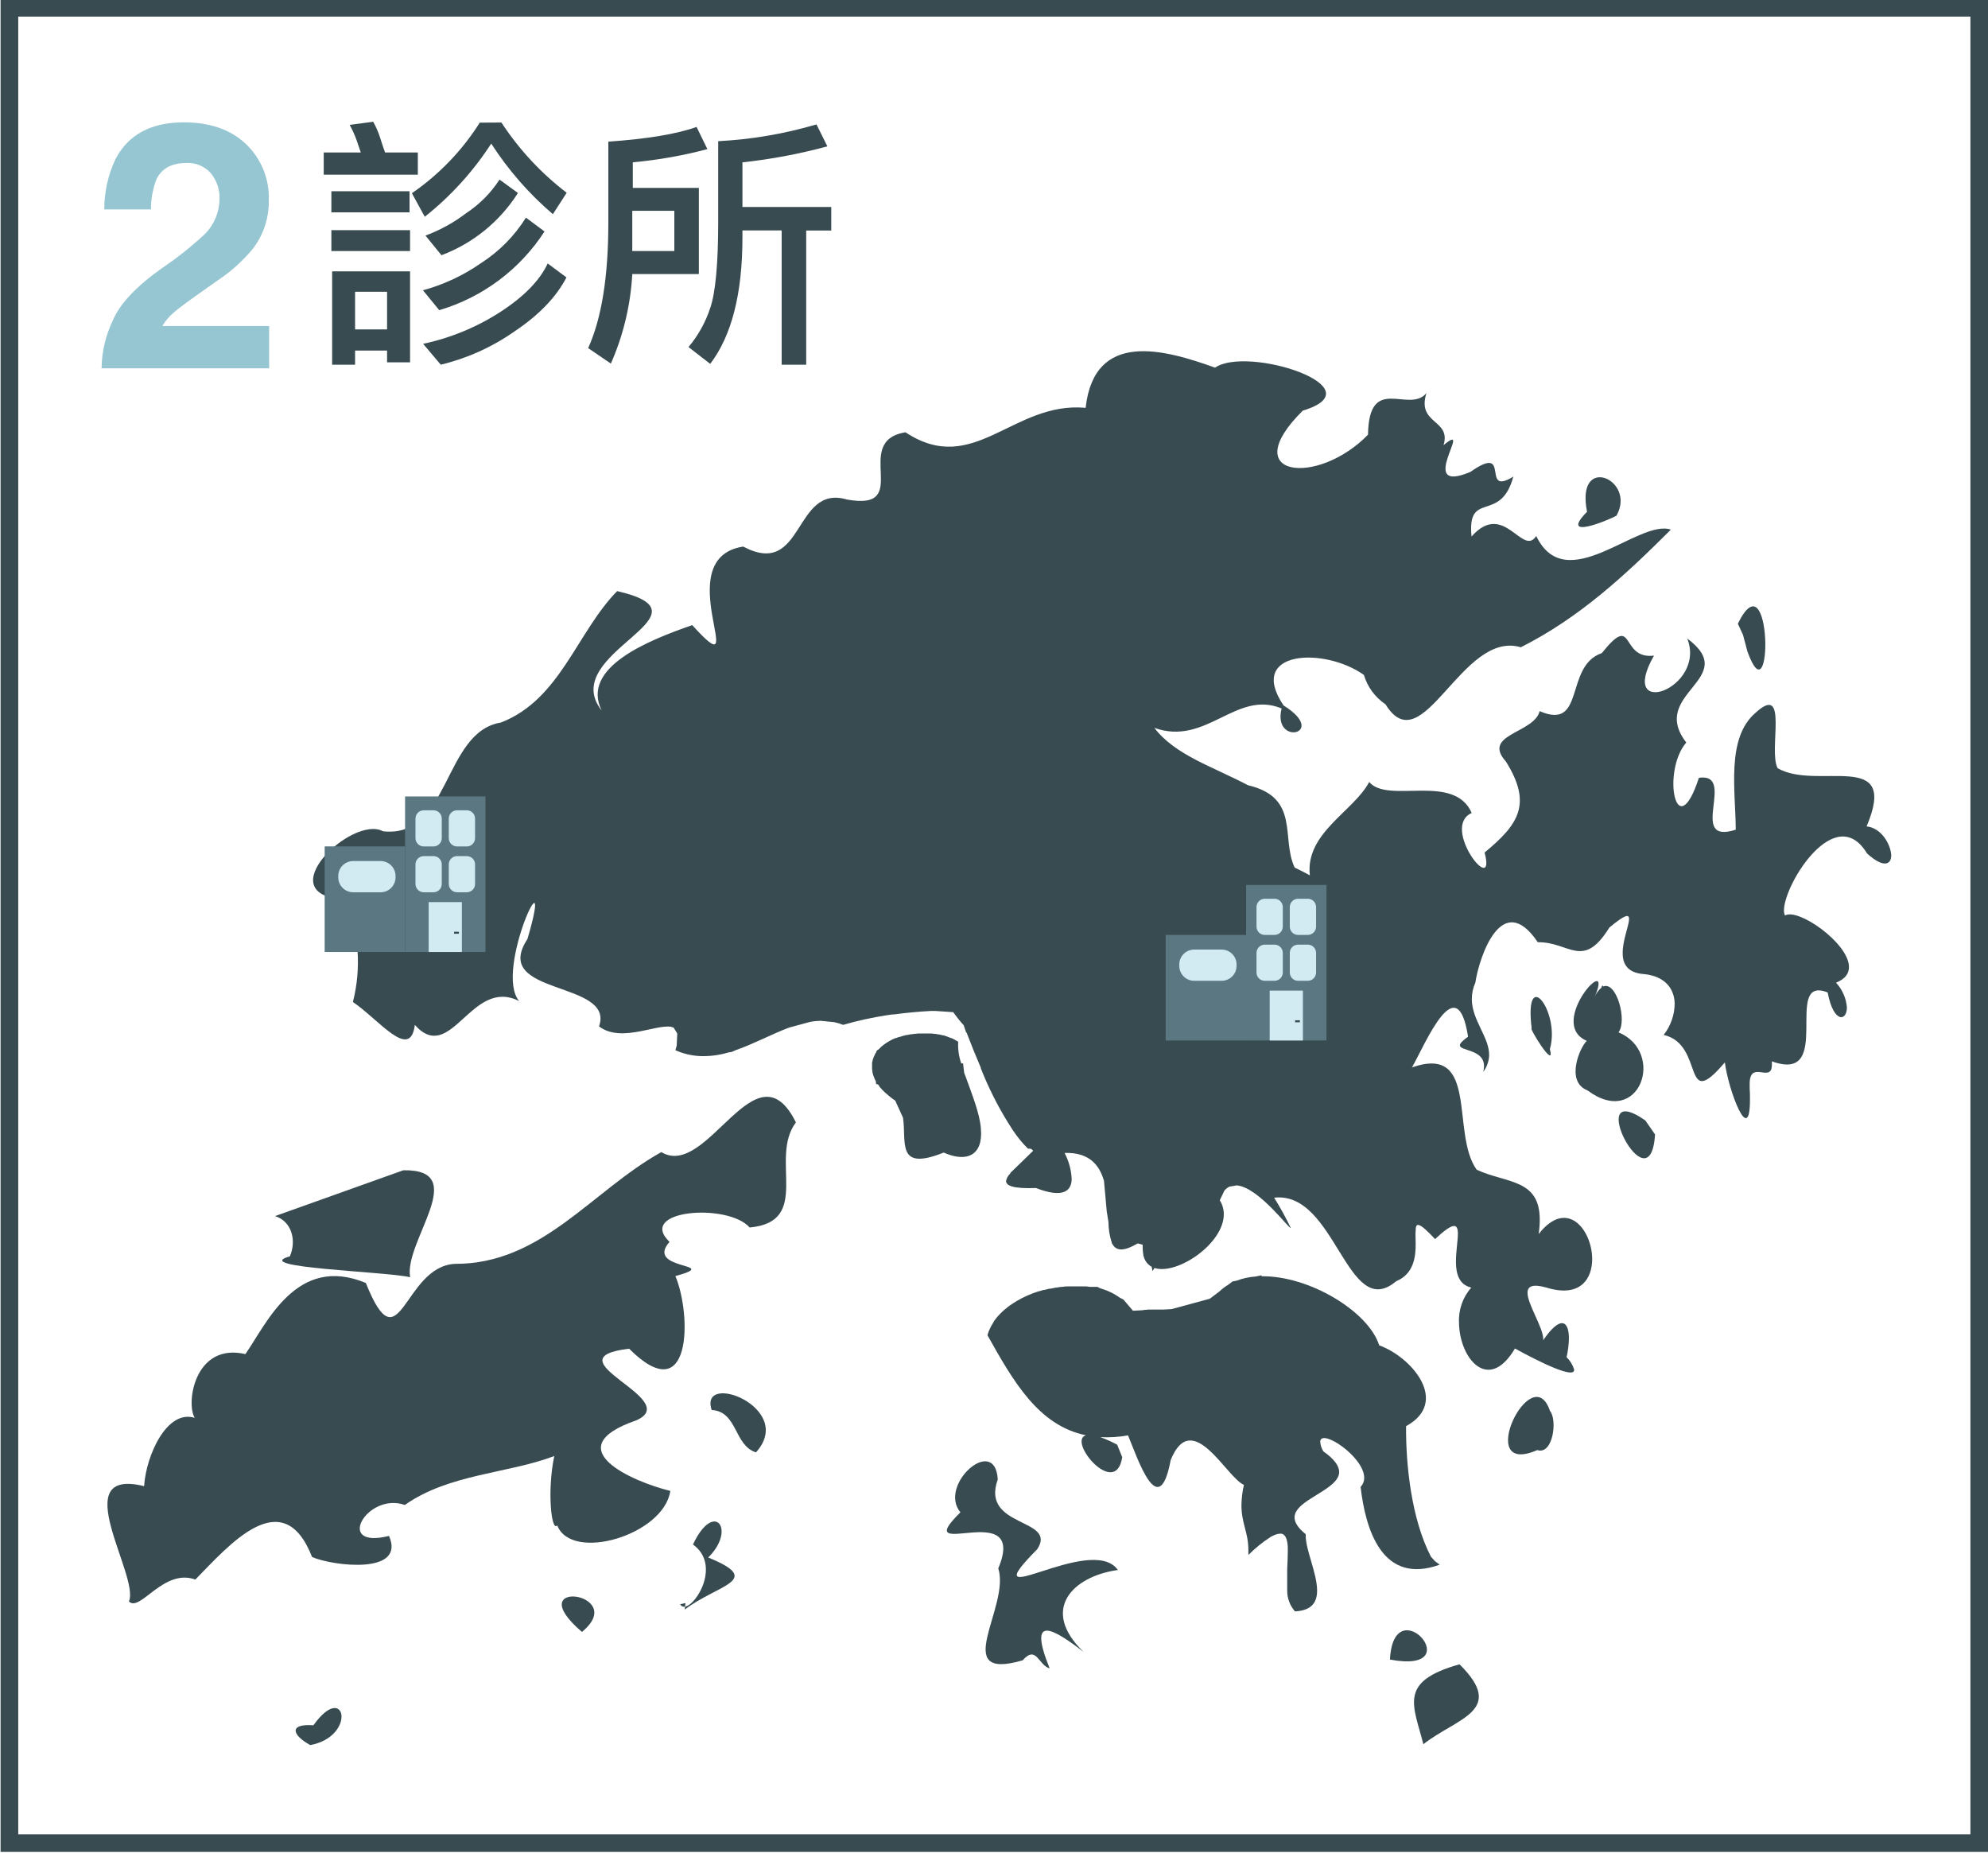
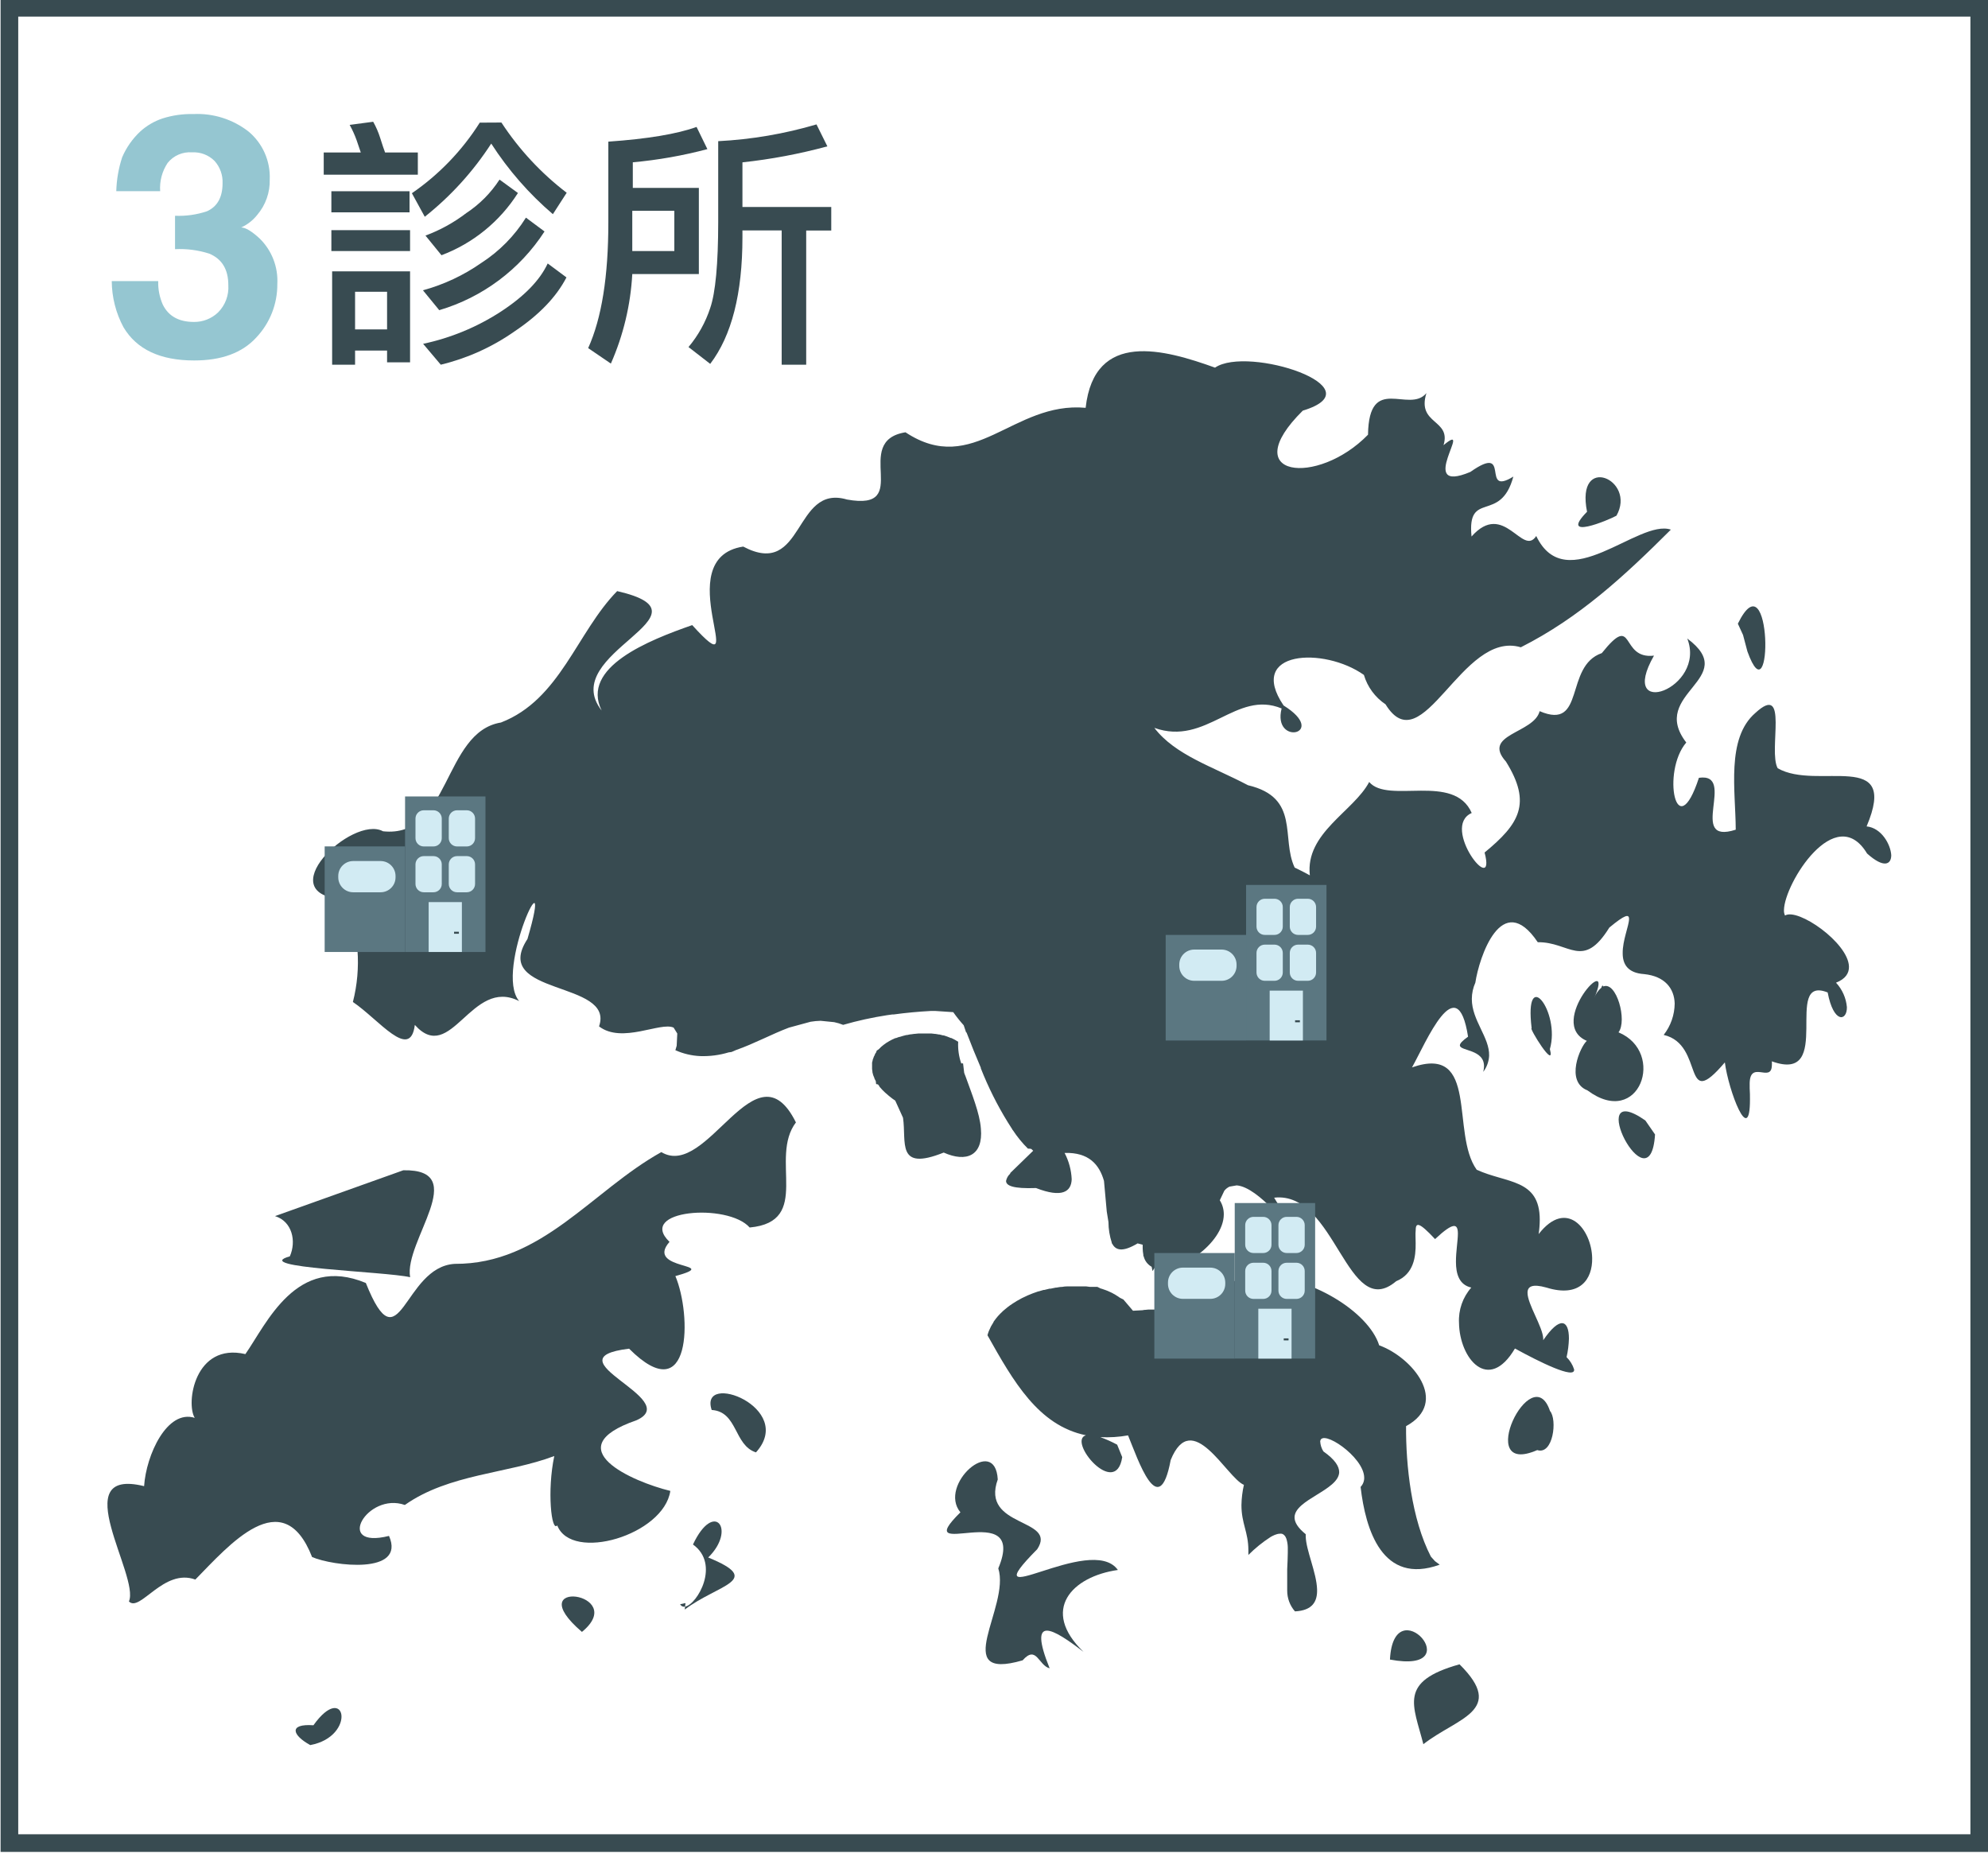
<svg xmlns="http://www.w3.org/2000/svg" viewBox="0 0 338 315">
  <defs>
-     <style>.cls-1{fill:none;stroke:#384b51;stroke-miterlimit:10;stroke-width:3px;}.cls-2{fill:#384b51;}.cls-3{fill:#5b7781;}.cls-4{fill:#d2ebf3;}.cls-5{fill:#95c6d1;}</style>
+     <style>.cls-1{fill:none;stroke:#384b51;stroke-miterlimit:10;stroke-width:3px;}.cls-2{fill:#384b51;}.cls-3{fill:#95c6d1;}.cls-4{fill:#5b7781;}.cls-5{fill:#d2ebf3;}</style>
  </defs>
  <g id="Layer_1" data-name="Layer 1">
    <rect class="cls-1" x="1.6" y="1.32" width="334.91" height="312.01" />
  </g>
  <g id="Layer_2" data-name="Layer 2">
    <path class="cls-2" d="M61.34,25.92c-.15-.43-.38-1.12-.7-2.06a17.65,17.65,0,0,0-1.19-2.63l4-.53a14.31,14.31,0,0,1,1.18,2.72c.35,1.11.63,1.95.84,2.5h5.57V29.7h-16V25.92Zm-5,6.59H69.63V36.1H56.34Zm0,6.62H69.72v3.55H56.34Zm.13,7H69.72V61.6H65.81v-2H60.37V62h-3.9Zm9.34,3.47H60.37V56h5.44ZM85.25,20.83a48.32,48.32,0,0,0,11.1,11.94L94,36.41a54.8,54.8,0,0,1-10.48-12A51.86,51.86,0,0,1,72.22,36.85l-2.19-4a41.39,41.39,0,0,0,11.54-12Zm7.33,18.52a32.19,32.19,0,0,1-17.9,13.38l-2.77-3.38a32,32,0,0,0,9.92-4.65A24.74,24.74,0,0,0,89.42,37Zm3.73,7.81q-2.59,5-8.82,9.17A36.87,36.87,0,0,1,74.94,62l-3-3.55A39.14,39.14,0,0,0,85.12,53q6-3.91,8-8.21ZM88.06,32.81a26.43,26.43,0,0,1-13,10.58l-2.72-3.34a26.63,26.63,0,0,0,6.93-3.82,19.5,19.5,0,0,0,5.66-5.7Z" />
    <path class="cls-2" d="M107.5,46.59a43.61,43.61,0,0,1-3.64,15.22L100,59.18q3.44-7.59,3.43-21.41V24.08q10-.7,15-2.5l1.84,3.77a75.86,75.86,0,0,1-12.68,2.24v4.35h11.23V46.59Zm0-3.91h7.15V35.84h-7.15ZM137.07,62H132.9V39.17h-6.67v1.19q0,14.31-5.48,21.5L117.06,59a20,20,0,0,0,3.69-6.63q1.35-3.94,1.36-14.61V24a72.13,72.13,0,0,0,16.71-2.85l1.85,3.73a93.3,93.3,0,0,1-14.44,2.72v7.59h15.1v4h-4.26Z" />
+     <path class="cls-3" d="M26.9,47.79a9.24,9.24,0,0,0,.78,4q1.45,2.94,5.29,2.94a5.83,5.83,0,0,0,4.1-1.61,6,6,0,0,0,1.75-4.64c0-2.68-1.08-4.46-3.24-5.36a16.34,16.34,0,0,0-5.82-.76V36.68a15,15,0,0,0,5.42-.76q2.66-1.19,2.66-4.77a5.32,5.32,0,0,0-1.36-3.79,5,5,0,0,0-3.82-1.46,4.84,4.84,0,0,0-4.16,1.8,7.7,7.7,0,0,0-1.27,4.8H19.77a20.18,20.18,0,0,1,1-5.76,13,13,0,0,1,3.09-4.4,10.6,10.6,0,0,1,3.73-2.19,16,16,0,0,1,5.29-.76,14.12,14.12,0,0,1,9.41,3,10.05,10.05,0,0,1,3.57,8.09,8.93,8.93,0,0,1-2.13,6.06A7.32,7.32,0,0,1,41,38.67c.73,0,1.78.62,3.15,1.88a10.06,10.06,0,0,1,3,7.74,13.07,13.07,0,0,1-3.57,9.08Q40,61.29,33,61.28q-8.64,0-12-5.64a16.82,16.82,0,0,1-2-7.85Z" />
    <path class="cls-2" d="M49.28,213.58c-6.94,1.95,16.15,2.56,20.45,3.55-1.08-6.1,10.46-18.4-1.16-18.18l-21.81,7.79h0C49.68,207.65,50.42,211,49.28,213.58Z" />
    <path class="cls-2" d="M53.29,293.3C49,293,49.7,295,52.75,296.67,60.72,295.19,58.73,285.67,53.29,293.3Z" />
    <path class="cls-2" d="M98.94,277.43c8.17-6.69-10.82-9.27,0,0Z" />
    <path class="cls-2" d="M120.41,264.78c4.84-4.74,1-9.86-2.59-2.21,4.69,3.36.72,10.2-1.34,10.56l-.06.5C122.08,269.33,130,268.7,120.41,264.78Z" />
    <path class="cls-2" d="M115.64,272.72a.75.75,0,0,0,.84.41l.07-.6Z" />
    <path class="cls-2" d="M121,239.7c4.44.28,3.76,6,7.53,7.21C135.38,239.32,118.78,233,121,239.7Z" />
    <path class="cls-2" d="M190.06,266.9c-4.53-6.42-25.32,8.2-13.71-3.53,3.52-5.35-9.7-3.56-6.71-11.86-.44-7.72-10.21.92-6.35,5.59-9,8.87,11.62-2.84,6.44,9.53,2.08,6.53-8.44,19.3,4.14,15.63,2.36-2.67,2.69.87,4.59,1.36-3.8-9.4.61-6.75,5.77-2.79C176.81,273.69,182.28,268,190.06,266.9Z" />
    <path class="cls-2" d="M236.32,282.13c13.83,2.6.63-12.4,0,0Z" />
    <path class="cls-2" d="M242,296.52c5.72-4.49,14.15-5.65,6.15-13.58C237.68,285.86,240.3,289.84,242,296.52Z" />
    <path class="cls-2" d="M261.36,246.52c2.72.87,3.44-5.21,2.17-6.65C260.45,230.69,250.47,251.28,261.36,246.52Z" />
    <path class="cls-2" d="M281.39,192.86l-1.65-2.38C269,183,280.58,205.77,281.39,192.86Z" />
    <path class="cls-2" d="M260.41,174.81c-.53-.16,4.1,7.32,3.1,3.54C265.34,172,259.1,164,260.41,174.81Z" />
    <path class="cls-2" d="M269.9,185.37c8.83,6.58,13.41-6.47,5.28-9.87,1.52-2-.35-8.72-2.58-7.8-.12-.28-.24-.11-.33.2a4.41,4.41,0,0,0-1.23,1.79c3.77-8.57-8.28,4.27-1.25,7.26C268.68,177.92,266.05,183.85,269.9,185.37Z" />
    <path class="cls-2" d="M274.83,87.67c3.47-6.14-7-10.67-5-.67C264.92,92,273.56,88.39,274.83,87.67Z" />
    <path class="cls-2" d="M297.09,110.73c4.38,12.23,4.22-16.6-1.62-4.7l.88,1.91Z" />
    <path class="cls-2" d="M135.31,190.79c-6.81-13.67-15,9.82-22.87,5.07-11.86,6.6-20.31,19.08-35.13,19-8.81.5-9.29,17.78-15.11,3.25-11.81-4.92-16.86,6.92-20.48,12.09-8.62-2-10.15,8.36-8.61,10.84-4.71-1.48-8.26,6.31-8.61,11.61-13.43-3.29-.69,15.31-2.58,19.6,1.87,1.93,5.89-5.7,11.29-3.72,5.67-5.76,14.86-16.61,19.85-3.83,3.48,1.52,16,3.08,13.08-3.59-9.42,2.36-3.69-7.52,2.69-5.26,7.56-5.32,17.5-5.31,25.41-8.32-1.25,5.88-.49,13,.5,11.79,2.44,6.3,18.12,1.64,19.23-5.86-6.39-1.55-19.48-7.27-5.78-12,8.18-3.6-15.15-10.5-1.23-12.18,10.66,10.65,10.66-5.74,7.87-12.34,8.24-2.28-5.32-.89-1-5.82-5.64-5.43,9.91-6.66,13.63-2.44,10.72-1,3.22-11.79,7.88-17.89Z" />
    <path class="cls-2" d="M166.77,191.87l0,0c-.18-2.6-1.58-6-2.65-9h0l-.07-.16-.12-.34-.19-1.59a3,3,0,0,1-.31,0,9.67,9.67,0,0,1-.52-3.68l-.54-.32-.11-.06-.55-.27-.11,0-.55-.23h0l-.59-.2-.13,0a5.66,5.66,0,0,0-.59-.15l-.1,0-.57-.1-.08,0-.61-.07-.13,0-.62,0h-.76l-.61,0h-.13l-.61.06h-.06l-.57.08-.1,0a5.41,5.41,0,0,0-.58.12l-.12,0a5.47,5.47,0,0,0-.58.15h0l-.55.17-.1,0-.53.2-.1,0-.51.23h0c-.17.08-.33.17-.49.26l-.1.06-.45.27-.08.06-.4.29,0,0-.39.32-.07.07-.35.35-.33.22-.1.3-.21.31a.35.35,0,0,1,0,.08,3.84,3.84,0,0,0-.21.4l0,.05c-.06.13-.11.27-.16.4a.64.64,0,0,0,0,.07,3,3,0,0,0-.11.43s0,.06,0,.09,0,.3,0,.45v0a3.23,3.23,0,0,0,0,.44s0,.06,0,.09a4,4,0,0,0,.06.47l0,.09a4.6,4.6,0,0,0,.13.5h0a5.49,5.49,0,0,0,.21.51s0,0,0,.06l0,0a4.64,4.64,0,0,0,.23.44l0,0,0,0,.06.51.31.05.25.32,0,.06c.13.16.27.31.41.46l.11.12.38.37.12.11c.17.15.34.31.53.46l.11.09.49.39.18.13.36.25,1.32,2.91c.62,4.16-1.22,9.18,6.92,5.92C164.32,197.67,167.18,196.46,166.77,191.87Z" />
    <path class="cls-2" d="M244.78,266h0l-.81-.6-.69-.77h0c-3.3-6.38-4.27-15.54-4.22-22.18,7.47-4.08,1-11.73-4.57-13.74-1.82-5.77-11.91-11.86-20-11.74a1,1,0,0,0,0-.17l-1,.21a11.49,11.49,0,0,0-3.23.7l-.72.15-.73.56a8.16,8.16,0,0,0-1.46,1.11l-1.66,1.26-6.48,1.76-1.42.08h-1.41l-.47,0h-.15l-.47,0h-.06l-.5.05-.13,0-.4.07-.09,0-1.48.08L191,220.92l-.6-.3a6.25,6.25,0,0,0-.6-.4l-.14-.09c-.19-.11-.37-.22-.57-.32l-.25-.12-.51-.23-.28-.11-.54-.19-.27-.09-.06,0-.61-.3-.73,0-.29,0-.26,0-.63-.08-.33,0-.59,0-.34,0h-1l-.77,0h-.17q-.45,0-.9.09h-.09c-.29,0-.57.08-.86.12l-.12,0c-.3.06-.59.11-.88.18l-.18,0c-.29.06-.58.13-.86.21l-.13,0-.85.25-.06,0c-.29.09-.57.19-.85.3l-.16.06-.81.33-.14.07-.81.38h0c-.26.13-.51.27-.76.42l-.13.07c-.24.15-.48.29-.71.45l-.13.09a8.12,8.12,0,0,0-.67.48l-.07.05c-.21.16-.41.33-.6.5l-.09.07-.56.54-.11.12a5.37,5.37,0,0,0-.5.57l-.07.08c-.16.2-.3.39-.44.59l0,.06c-.14.21-.26.42-.38.63l-.07.13c-.11.21-.21.43-.3.65a1.17,1.17,0,0,1-.05.11,6.51,6.51,0,0,0-.23.71h0c4.38,7.8,8.65,15.35,16.74,17-3.23.95,5.08,10.86,6.17,3.72l-.86-2.12a21,21,0,0,0-2.86-1.28,21,21,0,0,0,4.71-.3c1.66,4,5.25,14.9,7.25,4.19,3.66-9,9.5,3,12.45,4.22a16.78,16.78,0,0,0-.42,3.44c0,3.15,1.17,4.58,1.18,7.64,0,.27,0,.55,0,.84h0a22.53,22.53,0,0,1,3.78-3.06l.31-.17a3.81,3.81,0,0,1,.78-.31,1.42,1.42,0,0,1,.43-.07,1,1,0,0,1,.36,0,.81.81,0,0,1,.3.13,1.35,1.35,0,0,1,.34.37,3.73,3.73,0,0,1,.16.35,5.29,5.29,0,0,1,.24,1.46c0,.29,0,.59,0,.91,0,.85-.06,1.81-.1,2.79,0,.37,0,.74,0,1.11s0,.74,0,1.1,0,.73,0,1.08c0,.12,0,.23,0,.35a5.33,5.33,0,0,0,1.32,3.55c3-.15,3.83-1.7,3.76-3.75-.09-2.85-1.89-6.66-1.93-9,0-.13,0-.25,0-.37h0c-1.39-1.12-1.92-2.07-1.9-2.9.08-3,7.47-4.59,7.59-7.63,0-1-.69-2.14-2.69-3.55a3.57,3.57,0,0,1-.54-1.71c.22-2.19,7.39,2.59,7.48,6.12a2.2,2.2,0,0,1-.61,1.63h0C232.16,260,235,269.54,244.78,266Z" />
    <path class="cls-2" d="M317.36,140.49h0c5.64-13.33-8.41-6-15.12-9.89-1.65-3,2-14.74-3.8-9.39-5,4.32-3.34,13.32-3.33,19.84-8.37,2.7.29-9.77-6.26-8.82-3.85,11.76-6.38-1.07-2.15-6-6.5-8.43,9.4-10.79.17-17.68,3.32,8.52-12,14-5.66,2.91-5.89.7-3.15-7.55-8.87-.43-6.43,2.21-2.7,13.25-10.57,9.87-.95,3.8-9.92,3.89-5.73,8.57,4.46,7.14,2.25,10.62-3.63,15.46,2.08,7.86-7.59-4.32-2.19-6.72-3-6.88-14.22-1.47-17.43-5.27-2.63,5-10.9,8.66-10.09,15.87q-1.27-.7-2.58-1.32c-2.37-5,1-11.89-7.94-14-6-3.17-12.37-5.11-15.92-9.75,8.87,3.17,13.87-6.52,21.64-3.3-1.63,6.49,8.12,4.35.33-.51-6.32-9.37,6.88-10,13.66-5.19a9.16,9.16,0,0,0,3.68,5c6.31,10.26,12.93-12.72,23-9.7,9.9-5,17.56-12.06,25.51-20-5.49-1.89-17.81,11.67-22.89,1.08-2.34,3.62-5.48-6.14-11,.09-.79-8,4.94-2.12,7.11-10.19-5.7,3.52-.13-5.84-7.31-.79-9.52,4,.79-9-4.56-4.55,1.35-4.45-4.59-3.47-2.91-8.85-2.95,3.57-9.78-3.41-9.93,7.07-8.63,8.86-22.52,7.22-11.09-4.09,12.87-3.9-9.37-11.12-14.92-7.31-8.54-3.07-20.52-6.47-22,6.83-12.38-1.13-19,11.85-30.63,4.16C144.6,75,155.43,87,144,84.92c-9.16-2.7-7.17,13.54-17.64,8-13,2,1.89,25-8.67,13.35-7.4,2.58-19,7.17-15.4,14.52-7.7-9.83,20.16-16.27,2.64-20.3-6.87,7-9.68,18.45-19.76,22.34-9.88,1.61-8.6,19.74-20.05,18.49-5.23-2.86-19.71,11-6.43,11.56A27.39,27.39,0,0,1,60,170.34c4.44,3,9.75,10.09,10.53,3.9,6.2,6.93,9.59-8.21,17.74-4.05C83.86,165,94.54,143,89.68,159.63c-6.37,9.72,14.91,7,12.17,14.86,3.92,3,10.46-.83,12.68.21l.62,1-.1,2.08c-.06.24-.13.49-.22.76a11.65,11.65,0,0,0,4.21,1h0a15,15,0,0,0,4.84-.63l.5-.07.76-.33c3.07-1.07,6.05-2.7,9-3.81l3.68-1a12.22,12.22,0,0,1,1.7-.16l2.31.23a8.54,8.54,0,0,1,1.52.46,59.52,59.52,0,0,1,7.44-1.64l.93-.13.24,0c2.11-.29,4.23-.48,6.25-.59h.07l.79,0,3,.2a24.5,24.5,0,0,0,1.78,2.23l.41,1.22.07,0c.76,2,1.57,4,2.43,6l0,.1h0a58,58,0,0,0,4.58,9.16c.24.4.49.78.73,1.15l.08.15.06.06a18.93,18.93,0,0,0,2.56,3.13,2.79,2.79,0,0,1,.57.05l.32.31-3.9,3.79,0,.1a2.26,2.26,0,0,0-.71,1.24c0,.82,1.21,1.35,5.09,1.21,4.43,1.72,6,.63,6.07-1.49A10.66,10.66,0,0,0,181,196c4.15-.12,5.91,2,6.7,4.76l.47,5.19.29,1.8a11.4,11.4,0,0,0,.56,3.49l0,.14.05,0c.61,1.23,1.82,1.51,4.35,0l.86.23c0,.22,0,.43,0,.64a6.64,6.64,0,0,0,.11,1.06v.2l.06.07a2.75,2.75,0,0,0,1.36,1.78l.14.73.34-.53c3.83,1.24,11.76-4.1,11.78-9.11a4.45,4.45,0,0,0-.68-2.4h0l.77-1.62a2.5,2.5,0,0,1,.88-.7l1.22-.21c3.82.29,9.3,7.94,9.17,7.17a53.58,53.58,0,0,0-2.8-5.08c10.5-1.2,12.39,21.27,20.75,14.2,3-1.23,3.34-4.17,3.31-6.47,0-.82-.06-1.56,0-2.11,0-1.43.49-1.59,3.3,1.42,3.2-3,3.87-2.61,3.88-.94,0,1.2-.34,3.07-.33,4.81,0,2,.52,3.91,2.61,4.37a8.41,8.41,0,0,0-2.09,6c.08,6.06,5,12,9.51,4.36,4.06,2.23,10.28,5.33,10.06,3.55a5.11,5.11,0,0,0-1.28-2.08,16.29,16.29,0,0,0,.4-3.16c0-3.16-1.52-3.9-4.37.28a1.4,1.4,0,0,0,0-.29c-.09-2-2.68-5.85-2.67-7.78,0-1.06.79-1.56,3.21-.88,5.71,1.78,7.85-1.45,7.78-5-.08-4.84-4.3-10.25-9.1-4.09a17.12,17.12,0,0,0,.19-2.44c0-7-5.67-6.17-10.72-8.5-4.47-6.19.5-21.4-11-17.4,2.36-4.18,7.67-17.12,9.53-5.22-1,.71-1.39,1.16-1.39,1.47,0,1,4.22.64,4.1,3.65a4.09,4.09,0,0,1-.13.86h0a4.9,4.9,0,0,0,1-2.74c.1-3.11-2.94-6-2.94-9.65a6.85,6.85,0,0,1,.6-2.78c.62-4.21,4.47-16,10.61-6.87,5.41-.08,7.66,4.77,12.17-2.49,2.67-2.22,3.37-2.34,3.35-1.44,0,1.09-1.12,3.65-1.08,5.82,0,1.81.82,3.34,3.64,3.53,3.53.36,5.13,2.44,5.2,5a8.81,8.81,0,0,1-1.87,5.34h0c7.09,1.63,3,13.37,10.4,4.67.59,4.71,4.28,14.54,4.27,6.29,0-.55,0-1.19-.05-1.9,0-.18,0-.35,0-.5-.12-4.53,3.65-.31,3.77-3.34a4.78,4.78,0,0,0,0-.73c10.82,3.92,1.66-14.83,9.49-11.71,1,5.32,3.31,4.91,3.27,2.5a7,7,0,0,0-1.85-4.16c1.62-.64,2.24-1.62,2.2-2.76-.13-4.05-8.7-10-10.87-8.66a1.9,1.9,0,0,1-.18-.93c.07-4.52,8.78-18.48,14.13-9.61,2.88,2.58,4.11,1.85,4.11.29C321.45,143.55,319.88,140.74,317.36,140.49Z" />
    <rect class="cls-2" x="90.95" y="147.55" width="0.82" height="0.34" />
-     <rect class="cls-3" x="198.19" y="158.94" width="13.67" height="17.95" />
-     <rect class="cls-3" x="211.86" y="150.44" width="13.67" height="26.44" />
-     <rect class="cls-4" x="202.72" y="159.22" width="5.31" height="9.74" rx="2.54" transform="translate(369.46 -41.29) rotate(90)" />
-     <rect class="cls-4" x="213.63" y="152.79" width="4.47" height="6.15" rx="1.41" />
-     <rect class="cls-4" x="219.29" y="152.79" width="4.47" height="6.15" rx="1.41" />
-     <rect class="cls-4" x="213.63" y="160.59" width="4.47" height="6.15" rx="1.41" />
-     <rect class="cls-4" x="219.29" y="160.59" width="4.47" height="6.15" rx="1.41" />
-     <rect class="cls-4" x="215.87" y="168.41" width="5.65" height="8.48" />
+     <rect class="cls-4" x="198.19" y="158.94" width="13.67" height="17.95" />
+     <rect class="cls-4" x="211.86" y="150.44" width="13.67" height="26.44" />
+     <rect class="cls-5" x="202.72" y="159.22" width="5.31" height="9.74" rx="2.54" transform="translate(369.46 -41.29) rotate(90)" />
+     <rect class="cls-5" x="213.63" y="152.79" width="4.47" height="6.15" rx="1.41" />
+     <rect class="cls-5" x="219.29" y="152.79" width="4.47" height="6.15" rx="1.41" />
+     <rect class="cls-5" x="213.63" y="160.59" width="4.47" height="6.15" rx="1.41" />
+     <rect class="cls-5" x="219.29" y="160.59" width="4.47" height="6.15" rx="1.41" />
+     <rect class="cls-5" x="215.87" y="168.41" width="5.65" height="8.48" />
    <rect class="cls-2" x="220.19" y="173.45" width="0.82" height="0.34" />
-     <rect class="cls-3" x="55.2" y="143.89" width="13.67" height="17.95" />
-     <rect class="cls-3" x="68.87" y="135.4" width="13.67" height="26.44" />
-     <rect class="cls-4" x="59.73" y="144.17" width="5.31" height="9.74" rx="2.54" transform="translate(211.42 86.65) rotate(90)" />
-     <rect class="cls-4" x="70.64" y="137.75" width="4.47" height="6.15" rx="1.41" />
-     <rect class="cls-4" x="76.3" y="137.75" width="4.47" height="6.15" rx="1.41" />
-     <rect class="cls-4" x="70.64" y="145.54" width="4.47" height="6.15" rx="1.41" />
-     <rect class="cls-4" x="76.3" y="145.54" width="4.47" height="6.15" rx="1.41" />
-     <rect class="cls-4" x="72.88" y="153.36" width="5.65" height="8.48" />
+     <rect class="cls-4" x="196.26" y="213.02" width="13.67" height="17.95" />
+     <rect class="cls-4" x="209.93" y="204.52" width="13.67" height="26.44" />
+     <rect class="cls-5" x="200.79" y="213.29" width="5.31" height="9.74" rx="2.54" transform="translate(421.61 14.71) rotate(90)" />
+     <rect class="cls-5" x="211.71" y="206.87" width="4.47" height="6.15" rx="1.41" />
+     <rect class="cls-5" x="217.36" y="206.87" width="4.47" height="6.15" rx="1.41" />
+     <rect class="cls-5" x="211.71" y="214.67" width="4.47" height="6.15" rx="1.41" />
+     <rect class="cls-5" x="217.36" y="214.67" width="4.47" height="6.15" rx="1.41" />
+     <rect class="cls-5" x="213.94" y="222.49" width="5.65" height="8.48" />
+     <rect class="cls-2" x="218.26" y="227.53" width="0.82" height="0.34" />
+     <rect class="cls-4" x="55.2" y="143.89" width="13.67" height="17.95" />
+     <rect class="cls-4" x="68.87" y="135.4" width="13.67" height="26.44" />
+     <rect class="cls-5" x="59.73" y="144.17" width="5.31" height="9.74" rx="2.54" transform="translate(211.42 86.65) rotate(90)" />
+     <rect class="cls-5" x="70.64" y="137.75" width="4.47" height="6.15" rx="1.41" />
+     <rect class="cls-5" x="76.3" y="137.75" width="4.47" height="6.15" rx="1.41" />
+     <rect class="cls-5" x="70.64" y="145.54" width="4.47" height="6.15" rx="1.41" />
+     <rect class="cls-5" x="76.3" y="145.54" width="4.47" height="6.15" rx="1.41" />
+     <rect class="cls-5" x="72.88" y="153.36" width="5.65" height="8.48" />
    <rect class="cls-2" x="77.2" y="158.4" width="0.82" height="0.34" />
    <rect class="cls-2" x="217.57" y="241.97" width="0.82" height="0.34" />
-     <path class="cls-5" d="M19.19,54.46q1.75-4.17,8.26-8.81a60.5,60.5,0,0,0,7.32-5.8,8.58,8.58,0,0,0,2.55-6,6.59,6.59,0,0,0-1.46-4.39,5.18,5.18,0,0,0-4.19-1.75q-3.74,0-5.08,2.79a14,14,0,0,0-.92,5.1H17.73a20,20,0,0,1,1.92-8.58q3.27-6.23,11.63-6.22,6.61,0,10.51,3.66a12.6,12.6,0,0,1,3.91,9.68,13.1,13.1,0,0,1-2.76,8.21A27.7,27.7,0,0,1,37,47.68L33.71,50c-2.05,1.45-3.45,2.51-4.21,3.16a9.17,9.17,0,0,0-1.9,2.26H45.76v7.2H17.27A19.33,19.33,0,0,1,19.19,54.46Z" />
  </g>
</svg>
